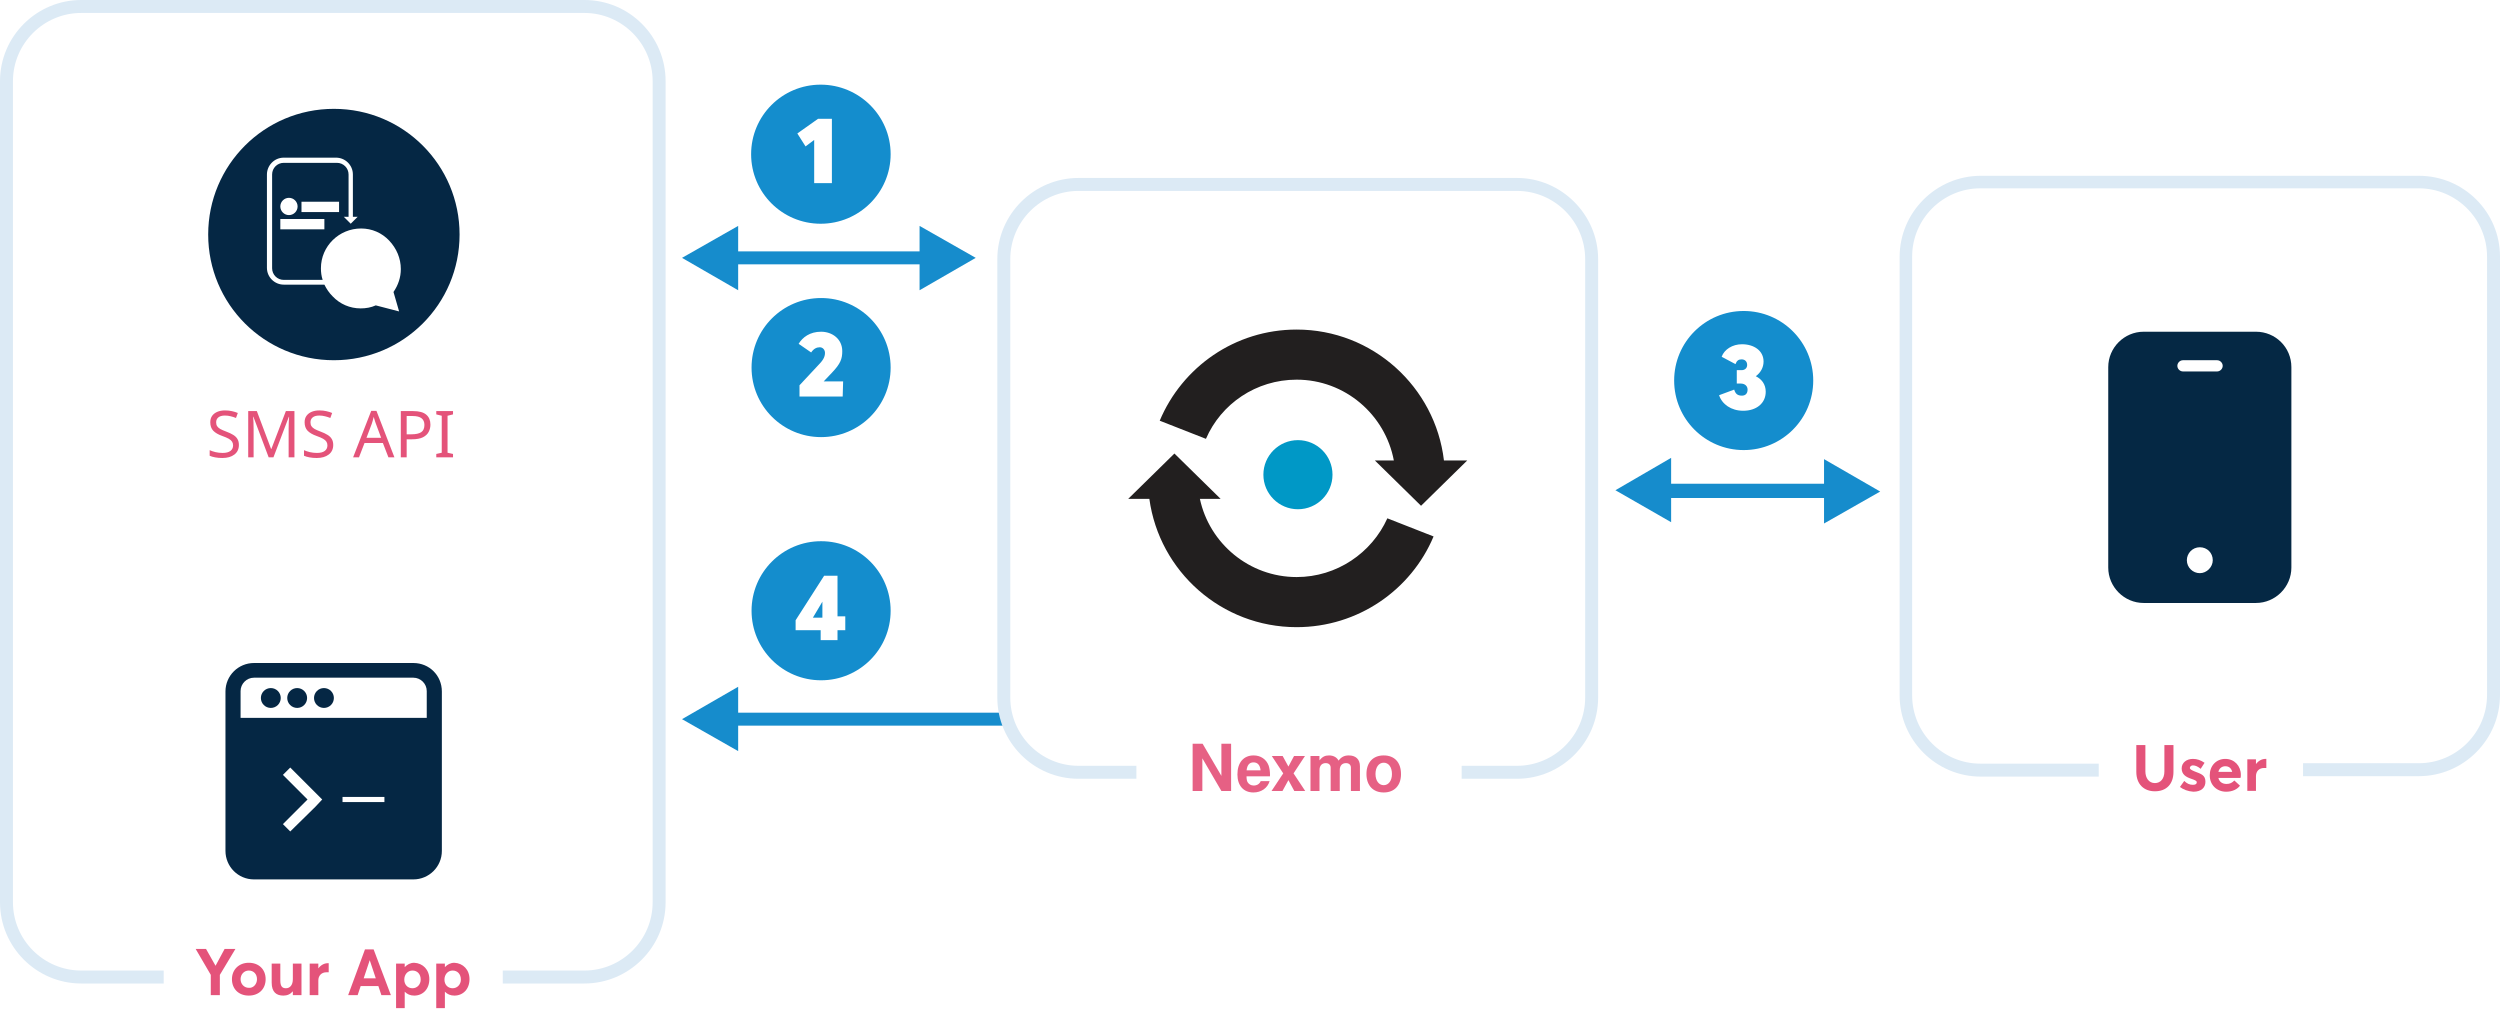
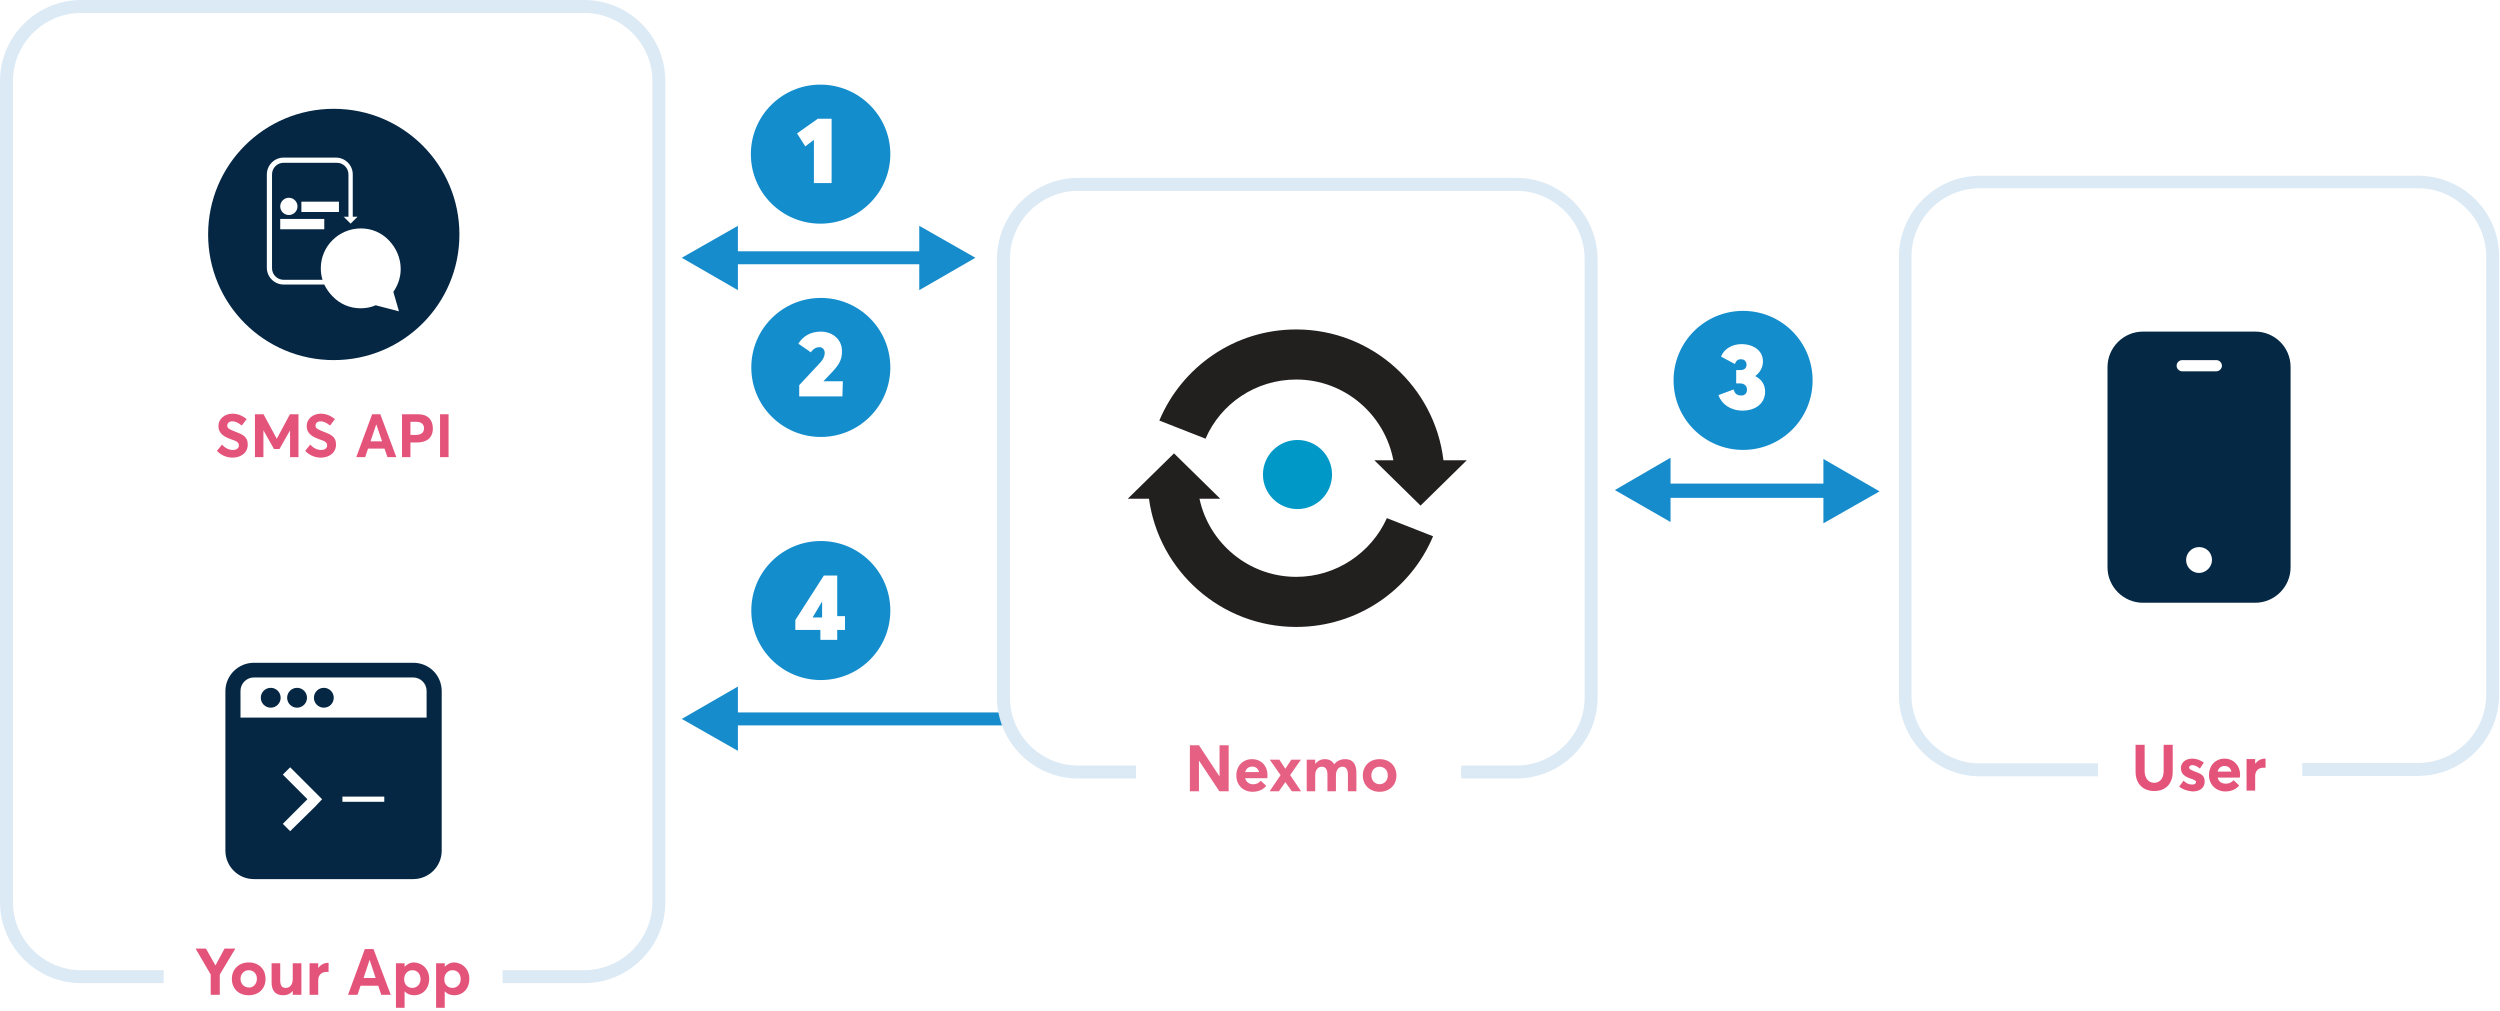
- <svg xmlns="http://www.w3.org/2000/svg" version="1.1" id="Layer_1" x="0px" y="0px" width="578.8" height="233.4" viewBox="0 0 578.8 233.4" xml:space="preserve">
-   <defs id="defs127" />
-   <style type="text/css" id="style3">
- 	.st0{fill:#052844;}
- 	.st1{fill:#DCEAF5;}
- 	.st2{fill:#E4537A;}
- 	.st3{fill:#168CCC;}
- 	.st4{fill:#0098C6;}
- 	.st5{fill:#221F1F;}
- 	.st6{fill:#148DCD;}
- 	.st7{fill:#052744;}
- 	.st8{font-family:'Averta-Bold';}
- 	.st9{font-size:15px;}
- </style>
-   <g id="g5" transform="translate(-27.1,-52.5)">
-     <path class="st0" d="m 549.4,129.3 -26,0 c -4.5,0 -8.2,3.7 -8.2,8.2 l 0,46.4 c 0,4.5 3.7,8.2 8.2,8.2 l 26,0 c 4.5,0 8.2,-3.7 8.2,-8.2 l 0,-46.4 c 0,-4.6 -3.7,-8.2 -8.2,-8.2 z m -13,55.9 c -1.6,0 -3,-1.3 -3,-3 0,-1.6 1.3,-3 3,-3 1.7,0 3,1.3 3,3 0,1.6 -1.4,3 -3,3 z m 4,-46.7 -7.9,0 c -0.7,0 -1.3,-0.6 -1.3,-1.3 0,-0.7 0.6,-1.3 1.3,-1.3 l 7.9,0 c 0.7,0 1.3,0.6 1.3,1.3 0,0.7 -0.6,1.3 -1.3,1.3 z" id="path7" style="fill:#052844" />
-     <g id="g9">
-       <g id="g11">
-         <path class="st1" d="m 587.1,93.2 -101.4,0 c -10.3,0 -18.8,8.4 -18.8,18.8 l 0,101.5 c 0,10.3 8.4,18.8 18.8,18.8 l 27.3,0 0,-3 -27.4,0 c -8.7,0 -15.8,-7.1 -15.8,-15.8 l 0,-101.6 c 0,-8.7 7.1,-15.8 15.8,-15.8 l 101.5,0 c 8.7,0 15.8,7.1 15.8,15.8 l 0,101.5 c 0,8.7 -7.1,15.8 -15.8,15.8 l -26.8,0 0,3 26.8,0 c 10.3,0 18.8,-8.4 18.8,-18.8 l 0,-101.5 c 0,-10.3 -8.4,-18.7 -18.8,-18.7 z" id="path13" style="fill:#dceaf5" />
+ <svg xmlns="http://www.w3.org/2000/svg" width="579px" height="234px" viewBox="0 0 579 234" version="1.1">
+   <defs />
+   <g id="Page-1" stroke="none" stroke-width="1" fill="none" fill-rule="evenodd">
+     <g id="workflow_call_api_outbound">
+       <g id="g5" transform="translate(438.9, 40.5)">
+         <path d="M83.4,36.3 L57.4,36.3 C52.9,36.3 49.2,40 49.2,44.5 L49.2,90.9 C49.2,95.4 52.9,99.1 57.4,99.1 L83.4,99.1 C87.9,99.1 91.6,95.4 91.6,90.9 L91.6,44.5 C91.6,39.9 87.9,36.3 83.4,36.3 Z M70.4,92.2 C68.8,92.2 67.4,90.9 67.4,89.2 C67.4,87.6 68.7,86.2 70.4,86.2 C72.1,86.2 73.4,87.5 73.4,89.2 C73.4,90.8 72,92.2 70.4,92.2 Z M74.4,45.5 L66.5,45.5 C65.8,45.5 65.2,44.9 65.2,44.2 C65.2,43.5 65.8,42.9 66.5,42.9 L74.4,42.9 C75.1,42.9 75.7,43.5 75.7,44.2 C75.7,44.9 75.1,45.5 74.4,45.5 Z" id="path7" fill="#052844" />
+         <g id="g9">
+           <g id="g11" fill="#DCEAF5">
+             <path d="M121.1,0.2 L19.7,0.2 C9.4,0.2 0.9,8.6 0.9,19 L0.9,120.5 C0.9,130.8 9.3,139.3 19.7,139.3 L47,139.3 L47,136.3 L19.6,136.3 C10.9,136.3 3.8,129.2 3.8,120.5 L3.8,18.9 C3.8,10.2 10.9,3.1 19.6,3.1 L121.1,3.1 C129.8,3.1 136.9,10.2 136.9,18.9 L136.9,120.4 C136.9,129.1 129.8,136.2 121.1,136.2 L94.3,136.2 L94.3,139.2 L121.1,139.2 C131.4,139.2 139.9,130.8 139.9,120.4 L139.9,18.9 C139.9,8.6 131.5,0.2 121.1,0.2 Z" id="path13" />
+           </g>
+           <g id="g15" transform="translate(55, 132)" fill="#E4537A">
+             <path d="M0.7,6.2 L0.7,0 L2.8,0 L2.8,6.1 C2.8,7.6 3.6,8.8 5,8.8 C6.3,8.8 7.2,7.8 7.2,6.1 L7.2,0 L9.3,0 L9.3,6.2 C9.3,9 7.7,10.7 5,10.7 C2.5,10.7 0.7,9.1 0.7,6.2 L0.7,6.2 Z" id="path17" />
+             <path d="M10.8,9.7 L11.8,8.3 C12.4,8.9 13,9.2 13.8,9.2 C14.4,9.2 14.7,9 14.7,8.6 C14.7,8.3 14.3,8.1 13.4,7.8 C12.2,7.4 11.2,6.8 11.2,5.4 C11.2,4.1 12.3,3.2 13.8,3.2 C14.8,3.2 15.6,3.5 16.5,4.1 L15.6,5.5 C15,5 14.4,4.7 13.8,4.7 C13.5,4.7 13.1,4.9 13.1,5.3 C13.1,5.6 13.5,5.8 14.2,6.1 C15.8,6.7 16.7,7 16.7,8.5 C16.7,9.8 15.8,10.8 13.9,10.8 C12.6,10.7 11.6,10.3 10.8,9.7 L10.8,9.7 Z" id="path19" />
+             <path d="M24.8,7.6 L19.7,7.6 C19.9,8.5 20.6,9 21.6,9 C22.4,9 22.9,8.7 23.4,8.2 L24.7,9.4 C24.1,10.2 23,10.8 21.5,10.8 C19.4,10.8 17.7,9.3 17.7,7 C17.7,4.8 19.2,3.2 21.3,3.2 C23.4,3.2 24.9,4.8 24.9,6.9 C24.9,7.1 24.9,7.5 24.8,7.6 L24.8,7.6 Z M19.7,6.2 L22.9,6.2 C22.7,5.4 22.2,4.9 21.3,4.9 C20.6,4.9 19.9,5.3 19.7,6.2 Z" id="path21" />
+             <path d="M30.8,3.2 L30.8,5.3 L30.3,5.3 C29.1,5.3 28.4,6.1 28.4,7.2 L28.4,10.6 L26.4,10.6 L26.4,3.3 L28.4,3.3 L28.4,4.4 L28.4,4.4 C29,3.6 29.8,3.2 30.6,3.2 L30.8,3.2 L30.8,3.2 Z" id="path23" />
+           </g>
+         </g>
      </g>
-       <g id="g15">
-         <path class="st2" d="m 521.7,231.2 0,-6.2 2.1,0 0,6.1 c 0,1.5 0.8,2.7 2.2,2.7 1.3,0 2.2,-1 2.2,-2.7 l 0,-6.1 2.1,0 0,6.2 c 0,2.8 -1.6,4.5 -4.3,4.5 -2.5,0 -4.3,-1.6 -4.3,-4.5 z" id="path17" style="fill:#e4537a" />
-         <path class="st2" d="m 531.8,234.7 1,-1.4 c 0.6,0.6 1.2,0.9 2,0.9 0.6,0 0.9,-0.2 0.9,-0.6 0,-0.3 -0.4,-0.5 -1.3,-0.8 -1.2,-0.4 -2.2,-1 -2.2,-2.4 0,-1.3 1.1,-2.2 2.6,-2.2 1,0 1.8,0.3 2.7,0.9 l -0.9,1.4 c -0.6,-0.5 -1.2,-0.8 -1.8,-0.8 -0.3,0 -0.7,0.2 -0.7,0.6 0,0.3 0.4,0.5 1.1,0.8 1.6,0.6 2.5,0.9 2.5,2.4 0,1.3 -0.9,2.3 -2.8,2.3 -1.3,-0.1 -2.3,-0.5 -3.1,-1.1 z" id="path19" style="fill:#e4537a" />
-         <path class="st2" d="m 545.8,232.6 -5.1,0 c 0.2,0.9 0.9,1.4 1.9,1.4 0.8,0 1.3,-0.3 1.8,-0.8 l 1.3,1.2 c -0.6,0.8 -1.7,1.4 -3.2,1.4 -2.1,0 -3.8,-1.5 -3.8,-3.8 0,-2.2 1.5,-3.8 3.6,-3.8 2.1,0 3.6,1.6 3.6,3.7 0,0.2 0,0.6 -0.1,0.7 z m -5.1,-1.4 3.2,0 c -0.2,-0.8 -0.7,-1.3 -1.6,-1.3 -0.7,0 -1.4,0.4 -1.6,1.3 z" id="path21" style="fill:#e4537a" />
-         <path class="st2" d="m 551.8,228.2 0,2.1 c -0.2,0 -0.4,0 -0.5,0 -1.2,0 -1.9,0.8 -1.9,1.9 l 0,3.4 -2,0 0,-7.3 2,0 0,1.1 0,0 c 0.6,-0.8 1.4,-1.2 2.2,-1.2 0.1,0 0.2,0 0.2,0 z" id="path23" style="fill:#e4537a" />
+       <g id="g25" transform="translate(157.9, 158.5)" fill="#168CCC">
+         <rect id="rect27" x="10.8" y="6.5" width="63.9" height="3" />
+         <g id="g29">
+           <polygon id="polygon31" points="13 15.4 0 8 13 0.5" />
+         </g>
      </g>
+       <g id="g33" transform="translate(157.9, 51.5)" fill="#168CCC">
+         <rect id="rect35" x="10.8" y="6.7" width="46.4" height="3" />
+         <g id="g37" transform="translate(55, 0)">
+           <polygon id="polygon39" points="0 0.8 13 8.2 0 15.7" />
+         </g>
+         <g id="g41">
+           <polygon id="polygon43" points="13 0.8 0 8.2 13 15.7" />
+         </g>
+       </g>
+       <g id="g47" transform="translate(260.9, 75.5)">
+         <circle id="circle49" fill="#0098C6" cx="39.6" cy="34.4" r="8" />
+         <g id="g51" fill="#221F1F">
+           <path d="M39.3,12.4 C50.5,12.4 59.8,20.5 61.8,31.1 L57.4,31.1 L68.1,41.6 L78.8,31.1 L73.4,31.1 C71.4,14.1 56.9,0.8 39.3,0.8 C25,0.8 12.8,9.5 7.6,21.9 L18.3,26.1 C21.8,18 29.9,12.4 39.3,12.4 L39.3,12.4 Z" id="path53" />
+           <path d="M39.3,58.1 C28.3,58.1 19.1,50.3 16.9,40 L21.7,40 L11,29.5 L0.3,40 L5.2,40 C7.5,56.8 21.9,69.7 39.3,69.7 C53.5,69.7 65.8,61.1 71,48.7 L60.3,44.5 C56.7,52.5 48.6,58.1 39.3,58.1 L39.3,58.1 Z" id="path55" />
+         </g>
+       </g>
+       <path d="M351.2,41.2 L249.7,41.2 C239.4,41.2 230.9,49.6 230.9,60 L230.9,161.5 C230.9,171.8 239.3,180.3 249.7,180.3 L263.1,180.3 L263.1,177.3 L249.7,177.3 C241,177.3 233.9,170.2 233.9,161.5 L233.9,60 C233.9,51.3 241,44.2 249.7,44.2 L351.2,44.2 C359.9,44.2 367,51.3 367,60 L367,161.5 C367,170.2 359.9,177.3 351.2,177.3 L338.4,177.3 L338.4,180.3 L351.2,180.3 C361.5,180.3 370,171.9 370,161.5 L370,60 C370,49.7 361.5,41.2 351.2,41.2 Z" id="path59" fill="#DCEAF5" />
+       <g id="g61" opacity="0.92" transform="translate(275, 171)" fill="#E4537A">
+         <g id="text4283" transform="translate(0.20407, 0.62857)">
+           <path d="M7.244,0.979 L7.244,8.179 L7.229,8.179 L2.474,0.979 L0.374,0.979 L0.374,11.629 L2.474,11.629 L2.474,4.564 L2.504,4.564 L7.199,11.629 L9.359,11.629 L9.359,0.979 L7.244,0.979 Z M18.344,7.894 C18.344,5.749 16.904,4.189 14.759,4.189 C12.674,4.189 11.129,5.734 11.129,7.954 C11.129,10.249 12.749,11.749 14.894,11.749 C16.364,11.749 17.429,11.164 18.059,10.369 L16.784,9.184 C16.379,9.679 15.809,10.024 15.029,10.009 C14.084,10.009 13.394,9.469 13.154,8.599 L18.299,8.599 C18.344,8.479 18.344,8.134 18.344,7.894 Z M14.819,5.914 C15.674,5.914 16.199,6.424 16.394,7.189 L13.169,7.189 C13.394,6.349 14.024,5.914 14.819,5.914 Z M23.984,11.629 L26.129,11.629 L23.594,7.879 L26.084,4.309 L23.864,4.309 L22.484,6.409 L22.469,6.409 L21.104,4.309 L18.869,4.309 L21.374,7.894 L18.839,11.629 L20.984,11.629 L22.469,9.529 L22.499,9.529 L23.984,11.629 Z M36.359,4.189 C35.309,4.189 34.409,4.594 33.809,5.359 L33.779,5.359 C33.329,4.549 32.564,4.189 31.604,4.189 C30.779,4.189 29.984,4.564 29.414,5.284 L29.399,5.284 L29.399,4.309 L27.434,4.309 L27.434,11.629 L29.399,11.629 L29.399,7.969 C29.399,6.649 30.059,5.944 30.944,5.944 C31.859,5.944 32.234,6.679 32.234,7.849 L32.234,11.629 L34.199,11.629 L34.199,7.969 C34.199,6.649 34.874,5.944 35.699,5.944 C36.614,5.944 36.974,6.679 36.974,7.849 L36.974,11.629 L38.939,11.629 L38.939,7.369 C38.939,5.134 37.949,4.189 36.359,4.189 Z M44.309,11.749 C46.589,11.749 48.209,10.219 48.209,7.969 C48.209,5.719 46.589,4.189 44.309,4.189 C41.984,4.189 40.424,5.779 40.424,7.969 C40.424,10.159 41.984,11.749 44.309,11.749 Z M44.309,9.994 C43.199,9.994 42.404,9.109 42.404,7.969 C42.404,6.814 43.169,5.944 44.309,5.944 C45.404,5.944 46.214,6.769 46.214,7.969 C46.214,9.154 45.374,9.994 44.309,9.994 Z" id="Nexmo" />
+         </g>
+       </g>
+       <path d="M190,19.6 C181.1,19.6 173.9,26.8 173.9,35.7 C173.9,44.6 181.1,51.8 190,51.8 C198.9,51.8 206.2,44.6 206.2,35.7 C206.2,26.8 198.9,19.6 190,19.6 Z M192.6,42.4 L188.5,42.4 L188.5,32.4 L186.5,33.9 L184.6,30.9 L189.4,27.5 L192.6,27.5 L192.6,42.4 Z" id="path79" fill="#148DCD" />
+       <path d="M190.1,69 C181.2,69 174,76.2 174,85.1 C174,94 181.2,101.2 190.1,101.2 C199,101.2 206.2,94 206.2,85.1 C206.2,76.2 199,69 190.1,69 Z M195.1,91.8 L185.1,91.8 L185.1,89.2 L189.3,84.7 C190.5,83.5 191,82.7 191,81.7 C191,81 190.5,80.4 189.8,80.4 C189.1,80.4 188.4,80.7 187.8,81.6 L184.9,79.6 C185.8,78.1 187.5,76.8 190.1,76.8 C192.7,76.8 195,78.5 195,81.3 C195,83.1 194.6,84.2 192.6,86.3 L190.7,88.3 L190.7,88.3 L195.2,88.3 L195.1,91.8 L195.1,91.8 L195.1,91.8 Z" id="path81" fill="#148DCD" />
+       <path d="M403.7,72 C394.8,72 387.6,79.2 387.6,88.1 C387.6,97 394.8,104.2 403.7,104.2 C412.6,104.2 419.8,97 419.8,88.1 C419.8,79.2 412.6,72 403.7,72 Z M403.6,95.1 C400.8,95.1 398.7,93.6 398,91.5 L401.5,90.2 C401.8,91.2 402.3,91.6 403.3,91.6 C404,91.6 404.6,91.2 404.6,90.2 C404.6,89.4 404,88.8 403,88.8 L402.1,88.8 L402.1,85.7 L403.2,85.7 C404,85.7 404.5,85.2 404.5,84.5 C404.5,83.7 404,83.2 403.2,83.2 C402.5,83.2 402.1,83.5 401.8,84.3 L398.6,82.6 C399.2,80.9 401.1,79.7 403.3,79.7 C406.1,79.7 408.3,81.2 408.3,83.7 C408.3,85.1 407.6,86.3 406.5,87.1 L406.5,87.1 C407.9,87.8 408.8,89 408.8,90.7 C408.8,93.4 406.6,95.1 403.6,95.1 L403.6,95.1 Z" id="path83" fill="#148DCD" />
+       <g id="g85" transform="translate(173.9, 124.5)" fill="#148DCD">
+         <polygon id="polygon87" points="16.5 18.5 16.5 14.8 14.3 18.5" />
+         <path d="M16.2,0.8 C7.3,0.8 0.1,8 0.1,16.9 C0.1,25.8 7.3,33 16.2,33 C25.1,33 32.3,25.8 32.3,16.9 C32.3,8 25.1,0.8 16.2,0.8 Z M21.8,21.4 L20,21.4 L20,23.7 L16.1,23.7 L16.1,21.4 L10.3,21.4 L10.3,19.1 L16.9,8.8 L20,8.8 L20,18.2 L21.8,18.2 L21.8,21.4 L21.8,21.4 L21.8,21.4 Z" id="path89" />
+       </g>
+       <g id="g91" transform="translate(51.9, 153.5)" fill="#052744">
+         <ellipse id="circle93" cx="16.9" cy="8.1" rx="2.3" ry="2.3" />
+         <ellipse id="circle95" cx="23.1" cy="8.1" rx="2.3" ry="2.3" />
+         <ellipse id="circle97" cx="10.8" cy="8.1" rx="2.3" ry="2.3" />
+         <path d="M43.8,0 L6.9,0 C3.3,0 0.3,2.9 0.3,6.6 L0.3,43.5 C0.3,47.1 3.2,50.1 6.9,50.1 L43.8,50.1 C47.4,50.1 50.4,47.2 50.4,43.5 L50.4,6.6 C50.4,2.9 47.5,2.84217094e-14 43.8,2.84217094e-14 L43.8,0 Z M21.1,33.3 L21.1,33.3 L15.3,39 L13.6,37.3 L19.3,31.6 L13.6,25.9 L15.3,24.2 L21,29.9 L21,29.9 L22.7,31.6 L21.1,33.3 L21.1,33.3 Z M37.1,32.2 L27.4,32.2 L27.4,31 L37.1,31 L37.1,32.2 Z M46.9,12.7 L3.8,12.7 L3.8,6.5 C3.8,4.8 5.2,3.4 6.9,3.4 L43.8,3.4 C45.5,3.4 46.9,4.8 46.9,6.5 L46.9,12.7 L46.9,12.7 Z" id="path99" />
+       </g>
+       <g id="g101" transform="translate(44.9, 219.5)" fill="#E4537A">
+         <polygon id="path103" points="9.6 0.2 6 6.2 6 10.9 3.9 10.9 3.9 6.2 0.4 0.2 2.8 0.2 5 4.1 5 4.1 7.1 0.2 9.6 0.2" />
+         <path d="M8.8,7.2 C8.8,5 10.4,3.4 12.7,3.4 C15,3.4 16.6,4.9 16.6,7.2 C16.6,9.5 15,11 12.7,11 C10.3,11 8.8,9.4 8.8,7.2 Z M14.6,7.2 C14.6,6 13.8,5.2 12.7,5.2 C11.6,5.2 10.8,6.1 10.8,7.2 C10.8,8.3 11.6,9.2 12.7,9.2 C13.7,9.3 14.6,8.4 14.6,7.2 Z" id="path105" />
+         <path d="M24.9,3.6 L24.9,10.9 L22.9,10.9 L22.9,10 L22.9,10 C22.3,10.7 21.6,11 20.7,11 C19.1,11 18,10.2 18,8 L18,3.6 L20,3.6 L20,7.5 C20,8.8 20.4,9.3 21.3,9.3 C22.2,9.3 22.9,8.6 22.9,7.2 L22.9,3.6 L24.9,3.6 L24.9,3.6 L24.9,3.6 Z" id="path107" />
+         <path d="M31.2,3.5 L31.2,5.6 L30.7,5.6 C29.5,5.6 28.8,6.4 28.8,7.5 L28.8,10.9 L26.8,10.9 L26.8,3.6 L28.8,3.6 L28.8,4.7 L28.8,4.7 C29.4,3.9 30.2,3.5 31,3.5 L31.2,3.5 Z" id="path109" />
+         <path d="M42.7,8.8 L38.6,8.8 L37.9,10.9 L35.7,10.9 L39.6,0.3 L41.6,0.3 L45.6,10.9 L43.4,10.9 L42.7,8.8 Z M42.1,7 L40.7,2.8 L40.7,2.8 L39.3,7 L42.1,7 L42.1,7 Z" id="path111" />
+         <path d="M54.5,7.2 C54.5,9.5 53,11 51,11 C50.1,11 49.4,10.7 48.8,10.1 L48.8,10.1 L48.8,13.9 L46.8,13.9 L46.8,3.6 L48.8,3.6 L48.8,4.4 L48.8,4.4 C49.4,3.8 50.1,3.4 51,3.4 C53,3.5 54.5,5 54.5,7.2 L54.5,7.2 Z M52.5,7.3 C52.5,6 51.7,5.2 50.6,5.2 C49.5,5.2 48.7,6.1 48.7,7.3 C48.7,8.5 49.5,9.3 50.6,9.3 C51.7,9.3 52.5,8.4 52.5,7.3 Z" id="path113" />
+         <path d="M63.8,7.2 C63.8,9.5 62.3,11 60.3,11 C59.4,11 58.7,10.7 58.1,10.1 L58.1,10.1 L58.1,13.9 L56.1,13.9 L56.1,3.6 L58.1,3.6 L58.1,4.4 L58.1,4.4 C58.7,3.8 59.4,3.4 60.3,3.4 C62.3,3.5 63.8,5 63.8,7.2 L63.8,7.2 Z M61.8,7.3 C61.8,6 61,5.2 59.9,5.2 C58.8,5.2 58,6.1 58,7.3 C58,8.5 58.8,9.3 59.9,9.3 C61,9.3 61.8,8.4 61.8,7.3 Z" id="path115" />
+       </g>
+       <path d="M53.866,105.989 C55.49,105.989 57.38,105.107 57.38,102.937 C57.38,101.019 56.022,100.571 54.3,99.899 C53.166,99.451 52.62,99.185 52.634,98.569 C52.634,97.939 53.138,97.575 53.824,97.575 C54.44,97.575 55.168,97.869 55.994,98.555 L57.128,97.071 C56.162,96.259 55.014,95.797 53.782,95.811 C51.99,95.839 50.59,97.057 50.59,98.653 C50.59,100.529 52.088,101.229 53.586,101.761 C54.79,102.167 55.322,102.433 55.322,103.161 C55.322,103.777 54.846,104.211 53.894,104.211 C53.11,104.211 52.158,103.833 51.416,102.965 L50.24,104.421 C51.276,105.499 52.578,105.989 53.866,105.989 Z M67.152,95.937 L64.114,101.593 L64.086,101.593 L61.034,95.937 L59.046,95.937 L59.046,105.877 L61.006,105.877 L61.006,99.703 L61.034,99.703 L63.456,103.987 L64.73,103.987 L67.152,99.703 L67.18,99.703 L67.18,105.877 L69.126,105.877 L69.126,95.937 L67.152,95.937 Z M74.306,105.989 C75.93,105.989 77.82,105.107 77.82,102.937 C77.82,101.019 76.462,100.571 74.74,99.899 C73.606,99.451 73.06,99.185 73.074,98.569 C73.074,97.939 73.578,97.575 74.264,97.575 C74.88,97.575 75.608,97.869 76.434,98.555 L77.568,97.071 C76.602,96.259 75.454,95.797 74.222,95.811 C72.43,95.839 71.03,97.057 71.03,98.653 C71.03,100.529 72.528,101.229 74.026,101.761 C75.23,102.167 75.762,102.433 75.762,103.161 C75.762,103.777 75.286,104.211 74.334,104.211 C73.55,104.211 72.598,103.833 71.856,102.965 L70.68,104.421 C71.716,105.499 73.018,105.989 74.306,105.989 Z M89.734,105.877 L91.792,105.877 L88.082,95.937 L86.192,95.937 L82.51,105.877 L84.568,105.877 L85.24,103.889 L89.062,103.889 L89.734,105.877 Z M85.814,102.209 L87.13,98.303 L87.158,98.303 L88.488,102.209 L85.814,102.209 Z M93.108,105.877 L95.054,105.877 L95.054,102.475 L96.608,102.475 C98.792,102.475 100.248,101.425 100.248,99.241 C100.248,97.337 99.198,95.937 96.79,95.937 L93.108,95.937 L93.108,105.877 Z M95.054,100.725 L95.054,97.687 L96.44,97.687 C97.588,97.687 98.204,98.289 98.204,99.199 C98.204,100.123 97.588,100.725 96.356,100.725 L95.054,100.725 Z M101.914,105.877 L103.888,105.877 L103.888,95.937 L101.914,95.937 L101.914,105.877 Z" id="SMS-API" fill="#E4537A" />
+       <polygon id="polygon119" fill="#168CCC" points="386.9 112 386.9 106 374 113.5 386.9 120.9 386.9 115.3 422.3 115.3 422.3 121.2 435.3 113.8 422.3 106.3 422.3 112" />
+       <path d="M135.3,0 L18.8,0 C8.5,0 0,8.4 0,18.8 L0,208.9 C0,219.2 8.4,227.7 18.8,227.7 L37.9,227.7 L37.9,224.7 L18.8,224.7 C10.1,224.7 3,217.6 3,208.9 L3,18.8 C3,10.1 10.1,3 18.8,3 L135.3,3 C144,3 151.1,10.1 151.1,18.8 L151.1,208.9 C151.1,217.6 144,224.7 135.3,224.7 L116.4,224.7 L116.4,227.7 L135.3,227.7 C145.6,227.7 154.1,219.3 154.1,208.9 L154.1,18.8 C154.1,8.4 145.7,0 135.3,0 Z" id="path121" fill="#DCEAF5" />
+       <path d="M77.3,25.2 C61.2,25.2 48.2,38.2 48.2,54.3 C48.2,70.4 61.2,83.4 77.3,83.4 C93.4,83.4 106.4,70.4 106.4,54.3 C106.4,38.2 93.4,25.2 77.3,25.2 L77.3,25.2 Z M92.4,72.1 L87,70.7 C85.9,71.2 84.7,71.4 83.5,71.4 C81,71.4 78.7,70.4 77,68.6 C76.2,67.8 75.6,66.9 75.1,65.9 L65.7,65.9 C63.6,65.9 61.8,64.2 61.8,62 L61.8,40.4 C61.8,38.3 63.5,36.5 65.7,36.5 L77.8,36.5 C79.9,36.5 81.7,38.2 81.7,40.4 L81.7,50.2 L82.8,50.2 L81.2,51.8 L79.6,50.2 L80.7,50.2 L80.7,40.4 C80.7,38.9 79.5,37.7 78,37.7 L65.7,37.7 C64.2,37.7 63,38.9 63,40.4 L63,62.1 C63,63.6 64.2,64.8 65.7,64.8 L74.7,64.8 C74.4,63.9 74.3,63 74.3,62.1 C74.3,57 78.5,52.9 83.6,52.9 L83.6,52.9 C86.1,52.9 88.4,53.9 90.1,55.7 C91.8,57.5 92.8,59.8 92.8,62.3 C92.8,64.2 92.2,66 91.1,67.6 L92.4,72.1 L92.4,72.1 Z M75.1,50.7 L75.1,53.1 L64.9,53.1 L64.9,50.7 L75.1,50.7 Z M64.9,47.8 C64.9,46.7 65.8,45.8 66.9,45.8 C68,45.8 68.9,46.7 68.9,47.8 C68.9,48.9 68,49.8 66.9,49.8 C65.8,49.8 64.9,48.9 64.9,47.8 Z M69.8,49.1 L69.8,46.7 L78.5,46.7 L78.5,49.1 L69.8,49.1 Z" id="path123" fill="#052744" />
    </g>
  </g>
-   <g id="g25" transform="translate(-27.1,-52.5)">
-     <rect x="195.8" y="217.5" class="st3" width="63.9" height="3" id="rect27" style="fill:#168ccc" />
-     <g id="g29">
-       <polygon class="st3" points="198,226.4 185,219 198,211.5 " id="polygon31" style="fill:#168ccc" />
-     </g>
-   </g>
-   <g id="g33" transform="translate(-27.1,-52.5)">
-     <rect x="195.8" y="110.7" class="st3" width="46.4" height="3" id="rect35" style="fill:#168ccc" />
-     <g id="g37">
-       <polygon class="st3" points="240,104.8 253,112.2 240,119.7 " id="polygon39" style="fill:#168ccc" />
-     </g>
-     <g id="g41">
-       <polygon class="st3" points="198,104.8 185,112.2 198,119.7 " id="polygon43" style="fill:#168ccc" />
-     </g>
-   </g>
-   <g id="g47" transform="translate(-27.1,-52.5)">
-     <circle style="fill:#0098c6" id="circle49" r="8" cy="162.4" cx="327.6" class="st4" />
-     <g id="g51">
-       <path style="fill:#221f1f" id="path53" d="m 327.3,140.4 c 11.2,0 20.5,8.1 22.5,18.7 l -4.4,0 10.7,10.5 10.7,-10.5 -5.4,0 c -2,-17 -16.5,-30.3 -34.1,-30.3 -14.3,0 -26.5,8.7 -31.7,21.1 l 10.7,4.2 c 3.5,-8.1 11.6,-13.7 21,-13.7 z" class="st5" />
-       <path style="fill:#221f1f" id="path55" d="m 327.3,186.1 c -11,0 -20.2,-7.8 -22.4,-18.1 l 4.8,0 -10.7,-10.5 -10.7,10.5 4.9,0 c 2.3,16.8 16.7,29.7 34.1,29.7 14.2,0 26.5,-8.6 31.7,-21 l -10.7,-4.2 c -3.6,8 -11.7,13.6 -21,13.6 z" class="st5" />
-     </g>
-   </g>
-   <path class="st1" d="m 351.2,41.2 -101.5,0 c -10.3,0 -18.8,8.4 -18.8,18.8 l 0,101.5 c 0,10.3 8.4,18.8 18.8,18.8 l 13.4,0 0,-3 -13.4,0 c -8.7,0 -15.8,-7.1 -15.8,-15.8 l 0,-101.5 c 0,-8.7 7.1,-15.8 15.8,-15.8 l 101.5,0 c 8.7,0 15.8,7.1 15.8,15.8 l 0,101.5 c 0,8.7 -7.1,15.8 -15.8,15.8 l -12.8,0 0,3 12.8,0 c 10.3,0 18.8,-8.4 18.8,-18.8 L 370,60 c 0,-10.3 -8.5,-18.8 -18.8,-18.8 z" id="path59" style="fill:#dceaf5" />
-   <g id="g61" style="opacity:0.92" transform="translate(-27.1,-52.5)">
-     <text xml:space="preserve" style="font-style:normal;font-variant:normal;font-weight:bold;font-stretch:normal;font-size:15px;line-height:125%;font-family:Helvetica;-inkscape-font-specification:'Helvetica, Bold';text-align:start;letter-spacing:0px;word-spacing:0px;writing-mode:lr-tb;text-anchor:start;fill:#e4537a;fill-opacity:1;stroke:none;stroke-width:1px;stroke-linecap:butt;stroke-linejoin:miter;stroke-opacity:1" x="302.204" y="235.629" id="text4283">
-       <tspan id="tspan4285" x="302.204" y="235.629">Nexmo</tspan>
-     </text>
-   </g>
-   <path class="st6" d="m 190,19.6 c -8.9,0 -16.1,7.2 -16.1,16.1 0,8.9 7.2,16.1 16.1,16.1 8.9,0 16.2,-7.2 16.2,-16.1 0,-8.9 -7.3,-16.1 -16.2,-16.1 z m 2.6,22.8 -4.1,0 0,-10 -2,1.5 -1.9,-3 4.8,-3.4 3.2,0 0,14.9 z" id="path79" style="fill:#148dcd" />
-   <path class="st6" d="m 190.1,69 c -8.9,0 -16.1,7.2 -16.1,16.1 0,8.9 7.2,16.1 16.1,16.1 8.9,0 16.1,-7.2 16.1,-16.1 C 206.2,76.2 199,69 190.1,69 Z m 5,22.8 -10,0 0,-2.6 4.2,-4.5 c 1.2,-1.2 1.7,-2 1.7,-3 0,-0.7 -0.5,-1.3 -1.2,-1.3 -0.7,0 -1.4,0.3 -2,1.2 l -2.9,-2 c 0.9,-1.5 2.6,-2.8 5.2,-2.8 2.6,0 4.9,1.7 4.9,4.5 0,1.8 -0.4,2.9 -2.4,5 l -1.9,2 0,0 4.5,0 -0.1,3.5 0,0 z" id="path81" style="fill:#148dcd" />
-   <path class="st6" d="m 403.7,72 c -8.9,0 -16.1,7.2 -16.1,16.1 0,8.9 7.2,16.1 16.1,16.1 8.9,0 16.1,-7.2 16.1,-16.1 0,-8.9 -7.2,-16.1 -16.1,-16.1 z m -0.1,23.1 c -2.8,0 -4.9,-1.5 -5.6,-3.6 l 3.5,-1.3 c 0.3,1 0.8,1.4 1.8,1.4 0.7,0 1.3,-0.4 1.3,-1.4 0,-0.8 -0.6,-1.4 -1.6,-1.4 l -0.9,0 0,-3.1 1.1,0 c 0.8,0 1.3,-0.5 1.3,-1.2 0,-0.8 -0.5,-1.3 -1.3,-1.3 -0.7,0 -1.1,0.3 -1.4,1.1 l -3.2,-1.7 c 0.6,-1.7 2.5,-2.9 4.7,-2.9 2.8,0 5,1.5 5,4 0,1.4 -0.7,2.6 -1.8,3.4 l 0,0 c 1.4,0.7 2.3,1.9 2.3,3.6 0,2.7 -2.2,4.4 -5.2,4.4 z" id="path83" style="fill:#148dcd" />
-   <g id="g85" transform="translate(-27.1,-52.5)">
-     <polygon class="st6" points="217.5,195.5 217.5,191.8 215.3,195.5 " id="polygon87" style="fill:#148dcd" />
-     <path class="st6" d="m 217.2,177.8 c -8.9,0 -16.1,7.2 -16.1,16.1 0,8.9 7.2,16.1 16.1,16.1 8.9,0 16.1,-7.2 16.1,-16.1 0,-8.9 -7.2,-16.1 -16.1,-16.1 z m 5.6,20.6 -1.8,0 0,2.3 -3.9,0 0,-2.3 -5.8,0 0,-2.3 6.6,-10.3 3.1,0 0,9.4 1.8,0 0,3.2 0,0 z" id="path89" style="fill:#148dcd" />
-   </g>
-   <g id="g91" transform="translate(-27.1,-52.5)">
-     <circle class="st7" cx="95.9" cy="214.1" r="2.3" id="circle93" style="fill:#052744" />
-     <circle class="st7" cx="102.1" cy="214.1" r="2.3" id="circle95" style="fill:#052744" />
-     <circle class="st7" cx="89.8" cy="214.1" r="2.3" id="circle97" style="fill:#052744" />
-     <path class="st7" d="m 122.8,206 -36.9,0 c -3.6,0 -6.6,2.9 -6.6,6.6 l 0,36.9 c 0,3.6 2.9,6.6 6.6,6.6 l 36.9,0 c 3.6,0 6.6,-2.9 6.6,-6.6 l 0,-36.9 c 0,-3.7 -2.9,-6.6 -6.6,-6.6 z m -22.7,33.3 0,0 -5.8,5.7 -1.7,-1.7 5.7,-5.7 -5.7,-5.7 1.7,-1.7 5.7,5.7 0,0 1.7,1.7 -1.6,1.7 z m 16,-1.1 -9.7,0 0,-1.2 9.7,0 0,1.2 z m 9.8,-19.5 -43.1,0 0,-6.2 c 0,-1.7 1.4,-3.1 3.1,-3.1 l 36.9,0 c 1.7,0 3.1,1.4 3.1,3.1 l 0,6.2 z" id="path99" style="fill:#052744" />
-   </g>
-   <g id="g101" transform="translate(-27.1,-52.5)">
-     <path class="st2" d="m 81.6,272.2 -3.6,6 0,4.7 -2.1,0 0,-4.7 -3.5,-6 2.4,0 2.2,3.9 0,0 2.1,-3.9 2.5,0 z" id="path103" style="fill:#e4537a" />
-     <path class="st2" d="m 80.8,279.2 c 0,-2.2 1.6,-3.8 3.9,-3.8 2.3,0 3.9,1.5 3.9,3.8 0,2.3 -1.6,3.8 -3.9,3.8 -2.4,0 -3.9,-1.6 -3.9,-3.8 z m 5.8,0 c 0,-1.2 -0.8,-2 -1.9,-2 -1.1,0 -1.9,0.9 -1.9,2 0,1.1 0.8,2 1.9,2 1,0.1 1.9,-0.8 1.9,-2 z" id="path105" style="fill:#e4537a" />
-     <path class="st2" d="m 96.9,275.6 0,7.3 -2,0 0,-0.9 0,0 c -0.6,0.7 -1.3,1 -2.2,1 -1.6,0 -2.7,-0.8 -2.7,-3 l 0,-4.4 2,0 0,3.9 c 0,1.3 0.4,1.8 1.3,1.8 0.9,0 1.6,-0.7 1.6,-2.1 l 0,-3.6 2,0 0,0 z" id="path107" style="fill:#e4537a" />
-     <path class="st2" d="m 103.2,275.5 0,2.1 c -0.2,0 -0.4,0 -0.5,0 -1.2,0 -1.9,0.8 -1.9,1.9 l 0,3.4 -2,0 0,-7.3 2,0 0,1.1 0,0 c 0.6,-0.8 1.4,-1.2 2.2,-1.2 0.1,0 0.1,0 0.2,0 z" id="path109" style="fill:#e4537a" />
-     <path class="st2" d="m 114.7,280.8 -4.1,0 -0.7,2.1 -2.2,0 3.9,-10.6 2,0 4,10.6 -2.2,0 -0.7,-2.1 z m -0.6,-1.8 -1.4,-4.2 0,0 -1.4,4.2 2.8,0 z" id="path111" style="fill:#e4537a" />
-     <path class="st2" d="m 126.5,279.2 c 0,2.3 -1.5,3.8 -3.5,3.8 -0.9,0 -1.6,-0.3 -2.2,-0.9 l 0,0 0,3.8 -2,0 0,-10.3 2,0 0,0.8 0,0 c 0.6,-0.6 1.3,-1 2.2,-1 2,0.1 3.5,1.6 3.5,3.8 z m -2,0.1 c 0,-1.3 -0.8,-2.1 -1.9,-2.1 -1.1,0 -1.9,0.9 -1.9,2.1 0,1.2 0.8,2 1.9,2 1.1,0 1.9,-0.9 1.9,-2 z" id="path113" style="fill:#e4537a" />
-     <path class="st2" d="m 135.8,279.2 c 0,2.3 -1.5,3.8 -3.5,3.8 -0.9,0 -1.6,-0.3 -2.2,-0.9 l 0,0 0,3.8 -2,0 0,-10.3 2,0 0,0.8 0,0 c 0.6,-0.6 1.3,-1 2.2,-1 2,0.1 3.5,1.6 3.5,3.8 z m -2,0.1 c 0,-1.3 -0.8,-2.1 -1.9,-2.1 -1.1,0 -1.9,0.9 -1.9,2.1 0,1.2 0.8,2 1.9,2 1.1,0 1.9,-0.9 1.9,-2 z" id="path115" style="fill:#e4537a" />
-   </g>
-   <text class="st2 st8 st9" id="text117" style="font-size:15px;font-family:Averta-Bold;fill:#e4537a" x="47.778" y="105.877">SMS API</text>
-   <polygon class="st3" points="414,164.5 414,158.5 401.1,166 414,173.4 414,167.8 449.4,167.8 449.4,173.7 462.4,166.3 449.4,158.8 449.4,164.5 " id="polygon119" style="fill:#168ccc" transform="translate(-27.1,-52.5)" />
-   <path class="st1" d="M 135.3,0 18.8,0 C 8.5,0 0,8.4 0,18.8 l 0,190.1 c 0,10.3 8.4,18.8 18.8,18.8 l 19.1,0 0,-3 -19.1,0 C 10.1,224.7 3,217.6 3,208.9 L 3,18.8 C 3,10.1 10.1,3 18.8,3 l 116.5,0 c 8.7,0 15.8,7.1 15.8,15.8 l 0,190.1 c 0,8.7 -7.1,15.8 -15.8,15.8 l -18.9,0 0,3 18.9,0 c 10.3,0 18.8,-8.4 18.8,-18.8 l 0,-190.1 C 154.1,8.4 145.7,0 135.3,0 Z" id="path121" style="fill:#dceaf5" />
-   <path class="st7" d="m 77.3,25.2 c -16.1,0 -29.1,13 -29.1,29.1 0,16.1 13,29.1 29.1,29.1 16.1,0 29.1,-13 29.1,-29.1 0,-16.1 -13,-29.1 -29.1,-29.1 z M 92.4,72.1 87,70.7 c -1.1,0.5 -2.3,0.7 -3.5,0.7 -2.5,0 -4.8,-1 -6.5,-2.8 -0.8,-0.8 -1.4,-1.7 -1.9,-2.7 l -9.4,0 c -2.1,0 -3.9,-1.7 -3.9,-3.9 l 0,-21.6 c 0,-2.1 1.7,-3.9 3.9,-3.9 l 12.1,0 c 2.1,0 3.9,1.7 3.9,3.9 l 0,9.8 1.1,0 -1.6,1.6 -1.6,-1.6 1.1,0 0,-9.8 c 0,-1.5 -1.2,-2.7 -2.7,-2.7 l -12.3,0 c -1.5,0 -2.7,1.2 -2.7,2.7 l 0,21.7 c 0,1.5 1.2,2.7 2.7,2.7 l 9,0 c -0.3,-0.9 -0.4,-1.8 -0.4,-2.7 0,-5.1 4.2,-9.2 9.3,-9.2 0,0 0,0 0,0 2.5,0 4.8,1 6.5,2.8 1.7,1.8 2.7,4.1 2.7,6.6 0,1.9 -0.6,3.7 -1.7,5.3 l 1.3,4.5 z m -17.3,-21.4 0,2.4 -10.2,0 0,-2.4 10.2,0 z M 64.9,47.8 c 0,-1.1 0.9,-2 2,-2 1.1,0 2,0.9 2,2 0,1.1 -0.9,2 -2,2 -1.1,0 -2,-0.9 -2,-2 z m 4.9,1.3 0,-2.4 8.7,0 0,2.4 -8.7,0 z" id="path123" style="fill:#052744" />
</svg>
